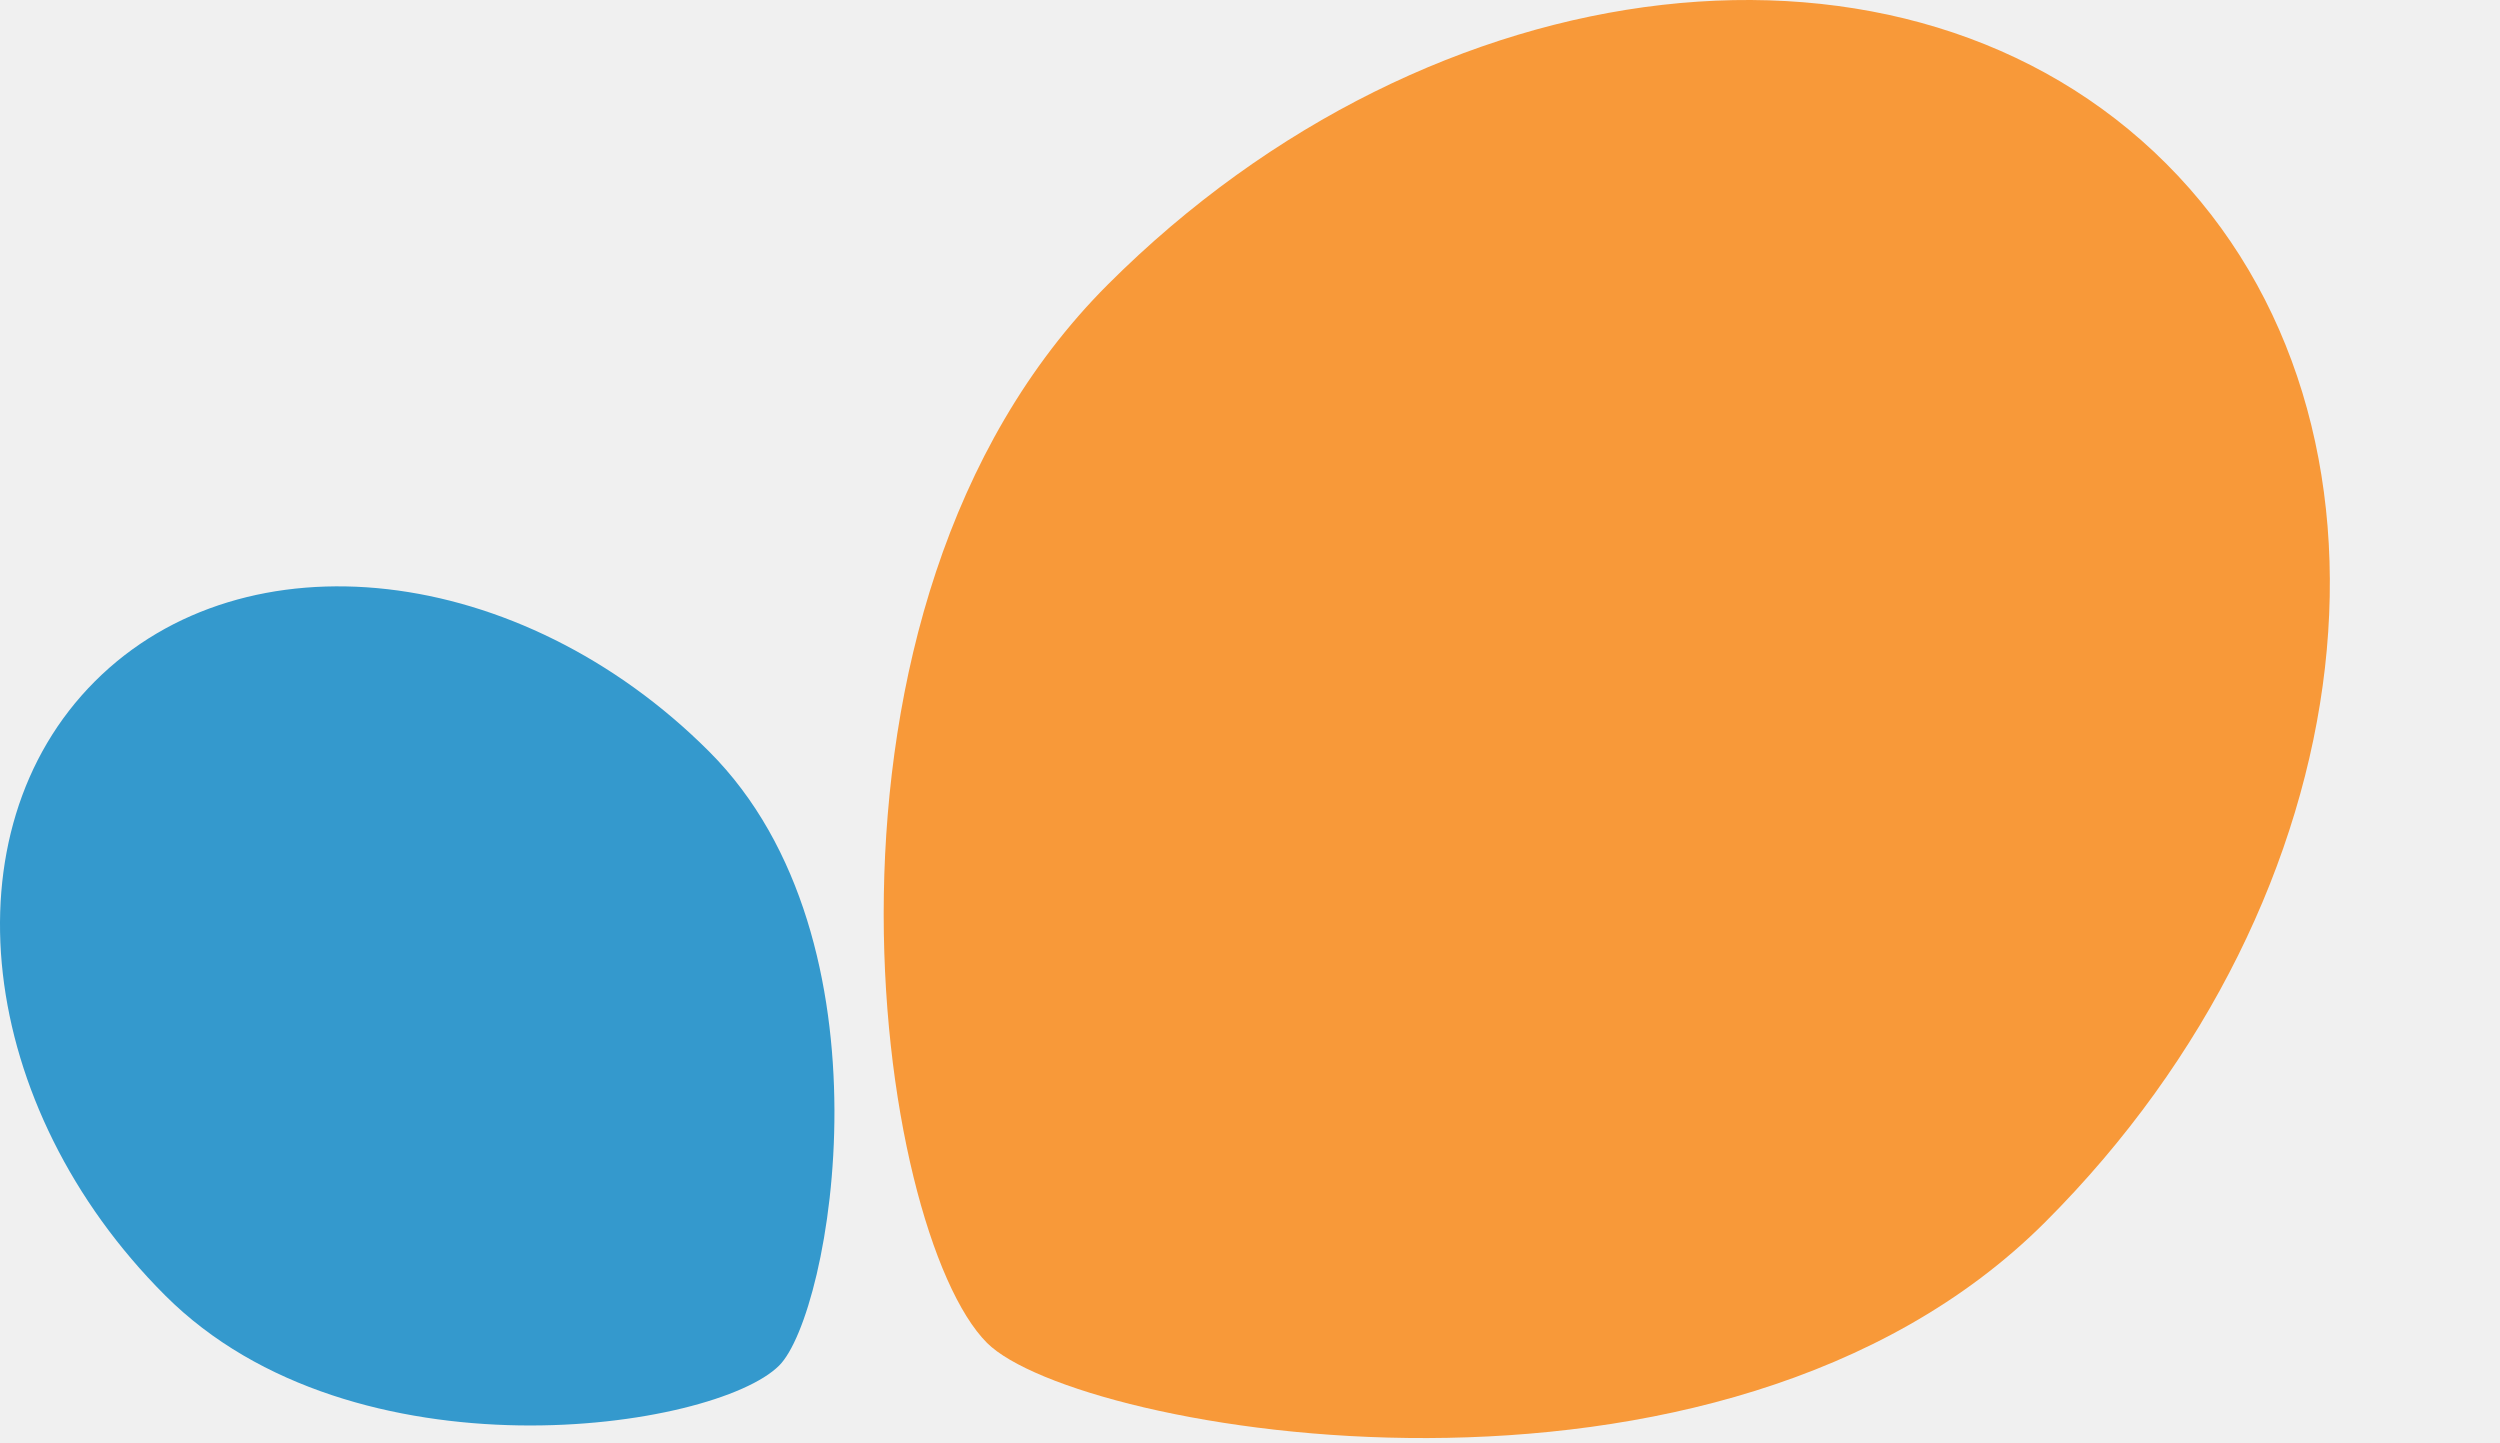
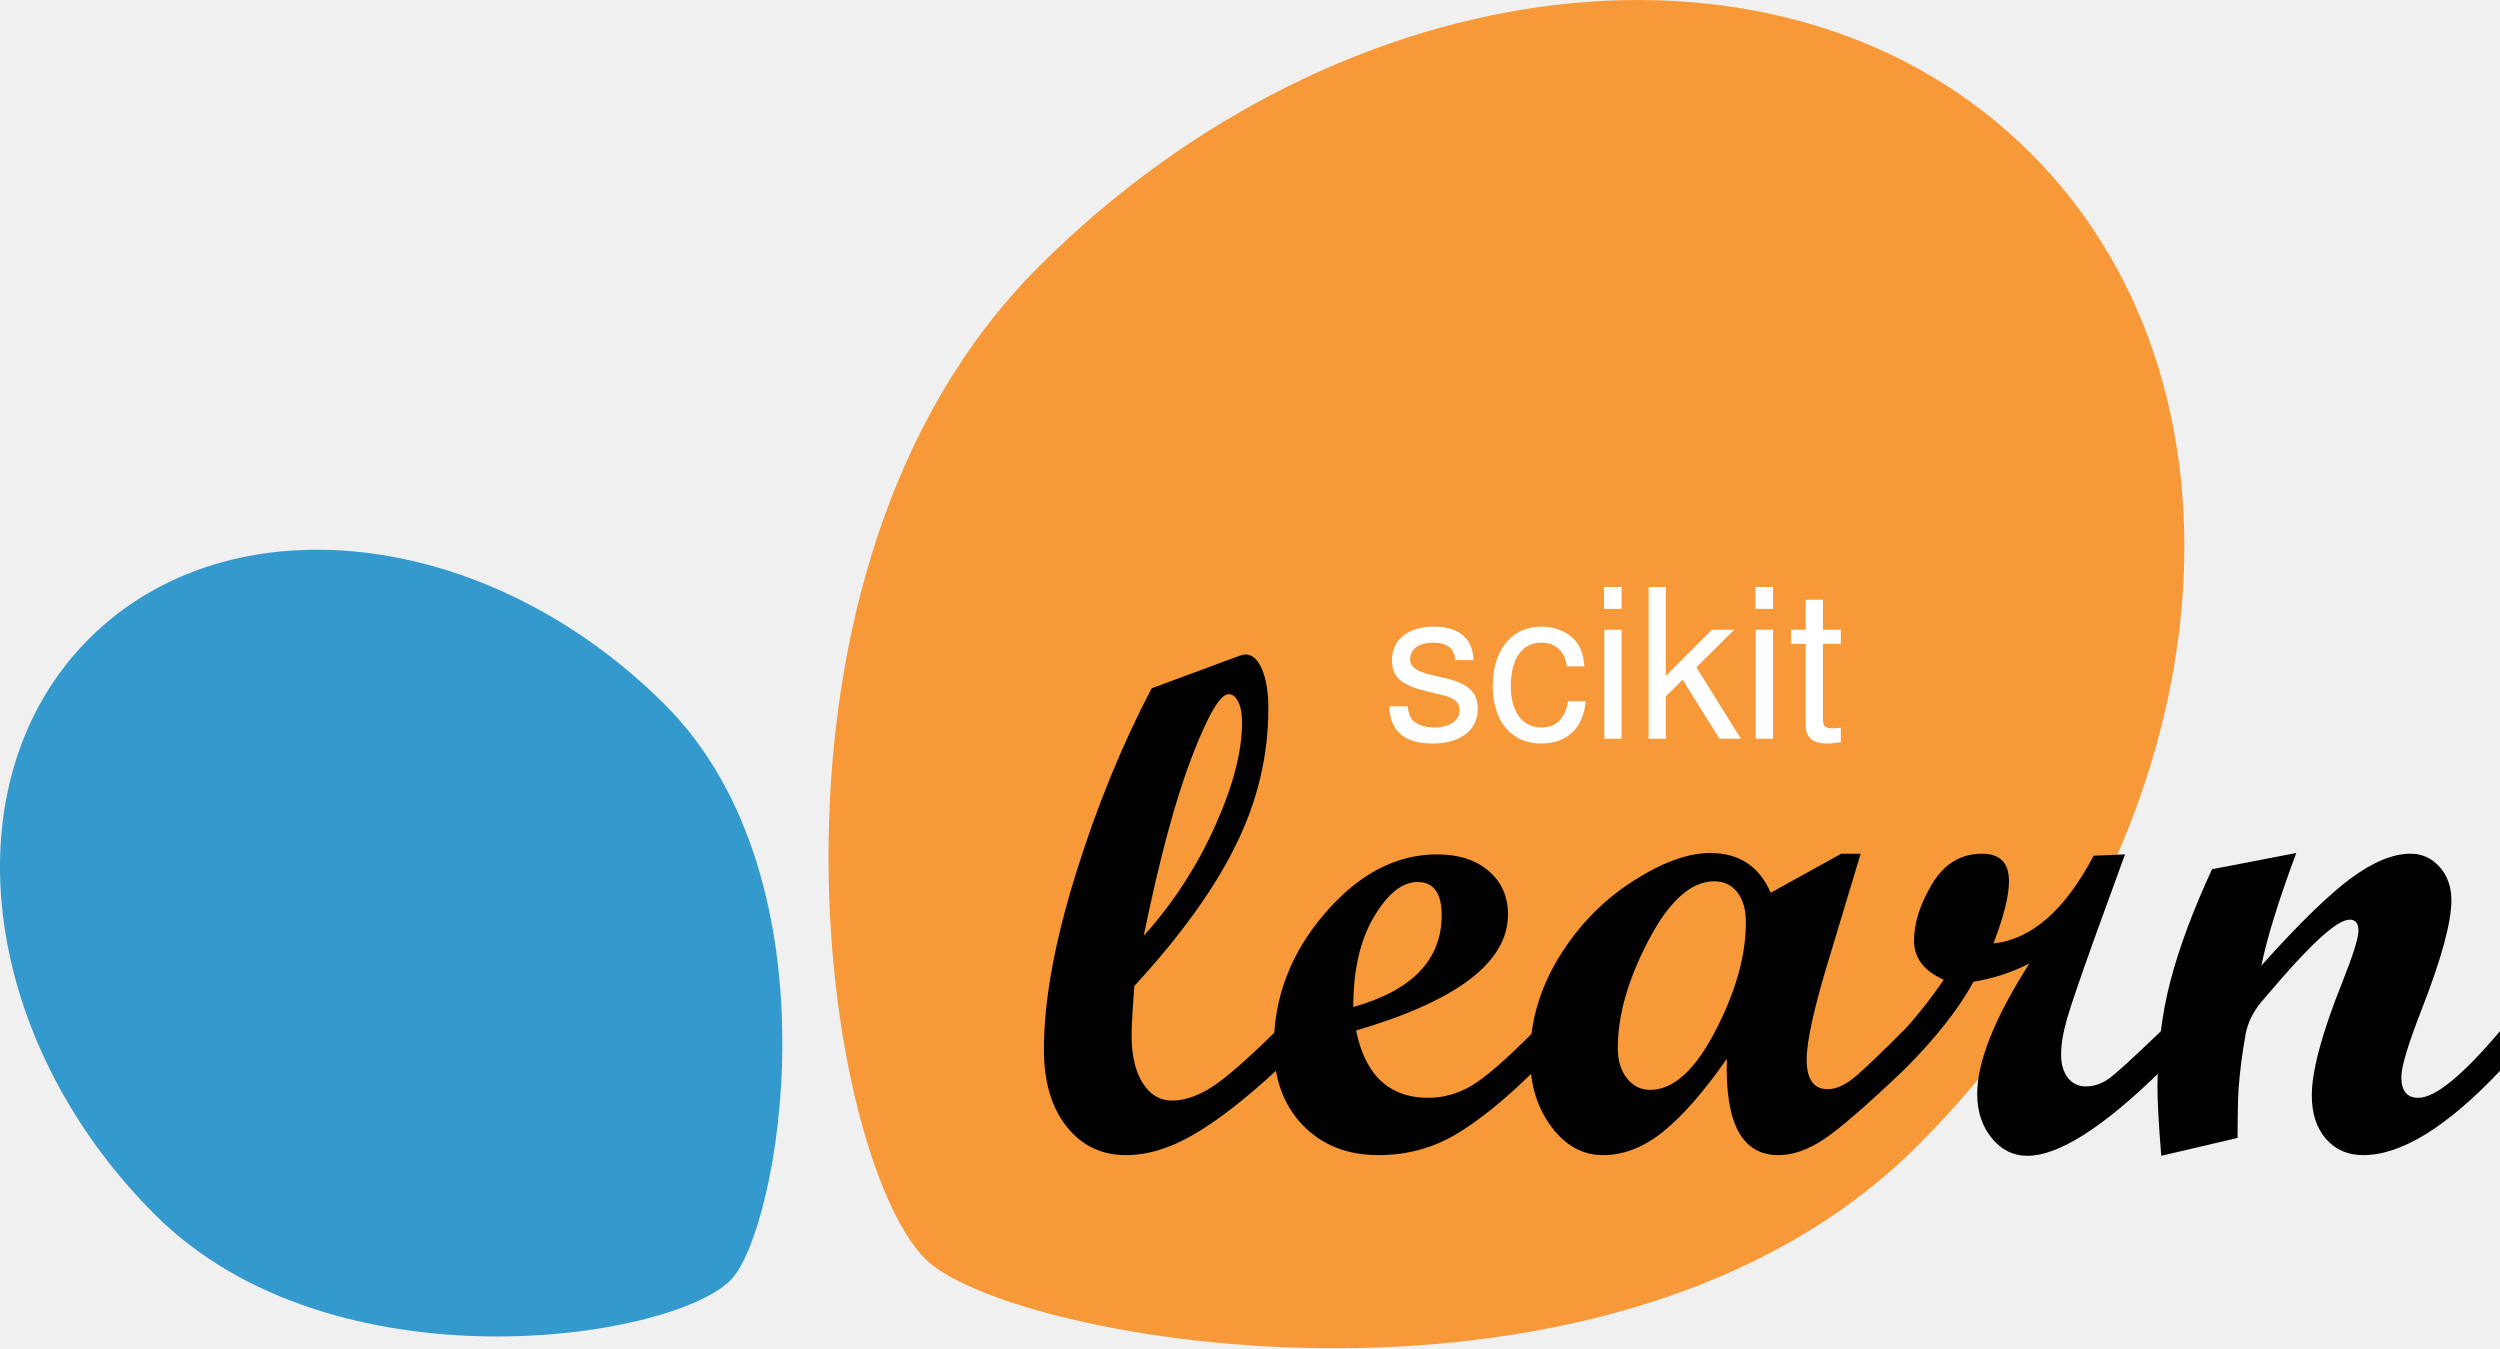
- <svg xmlns="http://www.w3.org/2000/svg" viewBox="0 0 260 150">
-   <g transform="translate(-120.6086,-220.2602)">
-     <path d="m 333.32,347.348 c 33.869,-33.867 39.498,-83.146 12.572,-110.07 -26.922,-26.921 -76.199,-21.293 -110.066,12.572 -33.867,33.866 -24.07,98.568 -12.57,110.07 9.293,9.293 76.199,21.293 110.064,-12.572 z" style="fill:#f89939" />
-     <path d="m 194.35,298.411 c -19.648,-19.648 -48.242,-22.919 -63.867,-7.295 -15.621,15.622 -12.355,44.22 7.297,63.865 19.652,19.654 57.195,13.969 63.863,7.295 5.396,-5.387 12.361,-44.215 -7.293,-63.865 z" style="fill:#3499cd" />
+ <svg xmlns="http://www.w3.org/2000/svg" version="1.1" id="Layer_1" x="0px" y="0px" width="73.374mm" height="39.571mm" viewBox="0 0 277.319 149.559" enable-background="new 0 0 792 612" xml:space="preserve">
+   <defs id="defs33" />
+   <g id="g3" transform="translate(-120.6086,-220.2602)">
+     <path d="m 333.32,347.348 c 33.869,-33.867 39.498,-83.146 12.572,-110.07 -26.922,-26.921 -76.199,-21.293 -110.066,12.572 -33.867,33.866 -24.07,98.568 -12.57,110.07 9.293,9.293 76.199,21.293 110.064,-12.572 z" id="path5" style="fill:#f89939" />
+     <path d="m 194.35,298.411 c -19.648,-19.648 -48.242,-22.919 -63.867,-7.295 -15.621,15.622 -12.355,44.22 7.297,63.865 19.652,19.654 57.195,13.969 63.863,7.295 5.396,-5.387 12.361,-44.215 -7.293,-63.865 z" id="path7" style="fill:#3499cd" />
  </g>
+   <g id="g9" transform="translate(-120.6086,-220.2602)">
+     <g id="g11">
+       <path d="m 262.143,339.047 c -3.471,3.195 -6.516,5.553 -9.133,7.068 -2.617,1.52 -5.113,2.279 -7.488,2.279 -2.732,0 -4.936,-1.059 -6.607,-3.178 -1.674,-2.121 -2.508,-4.965 -2.508,-8.543 0,-5.361 1.162,-11.797 3.486,-19.301 2.32,-7.51 5.145,-14.43 8.463,-20.761 l 9.729,-3.602 c 0.305,-0.102 0.537,-0.154 0.691,-0.154 0.738,0 1.348,0.544 1.816,1.627 0.473,1.088 0.711,2.55 0.711,4.388 0,5.209 -1.199,10.252 -3.602,15.129 -2.402,4.879 -6.154,10.086 -11.26,15.627 -0.205,2.656 -0.307,4.48 -0.307,5.477 0,2.223 0.408,3.982 1.225,5.285 0.818,1.305 1.902,1.953 3.256,1.953 1.381,0 2.848,-0.494 4.406,-1.49 1.555,-0.998 3.93,-3.064 7.121,-6.207 v 4.403 z m -14.668,-14.973 c 3.242,-3.605 5.875,-7.648 7.891,-12.121 2.016,-4.475 3.023,-8.324 3.023,-11.549 0,-0.94 -0.139,-1.704 -0.418,-2.278 -0.281,-0.575 -0.641,-0.864 -1.074,-0.864 -0.941,0 -2.316,2.352 -4.117,7.057 -1.801,4.704 -3.569,11.29 -5.305,19.755 z" id="path13" style="fill:#010101" />
+       <path d="m 290.795,339.047 c -3.242,3.195 -6.152,5.553 -8.732,7.068 -2.58,1.52 -5.424,2.279 -8.541,2.279 -3.473,0 -6.275,-1.111 -8.41,-3.33 -2.131,-2.225 -3.195,-5.146 -3.195,-8.773 0,-5.412 1.875,-10.309 5.633,-14.688 3.75,-4.381 7.914,-6.57 12.484,-6.57 2.375,0 4.275,0.615 5.707,1.84 1.43,1.227 2.145,2.834 2.145,4.826 0,5.287 -5.617,9.574 -16.852,12.869 1.02,4.977 3.688,7.469 8.004,7.469 1.686,0 3.293,-0.453 4.824,-1.357 1.535,-0.908 3.844,-2.922 6.934,-6.035 v 4.402 z m -20.07,-7.084 c 6.535,-1.84 9.805,-5.234 9.805,-10.188 0,-2.451 -0.895,-3.676 -2.68,-3.676 -1.686,0 -3.293,1.281 -4.824,3.85 -1.536,2.565 -2.301,5.901 -2.301,10.014 z" id="path15" style="fill:#010101" />
+       <path d="m 331.701,339.047 c -4.086,3.881 -7.01,6.412 -8.77,7.588 -1.762,1.174 -3.447,1.76 -5.057,1.76 -4.035,0 -5.936,-3.561 -5.707,-10.686 -2.553,3.65 -4.91,6.344 -7.068,8.084 -2.156,1.736 -4.383,2.602 -6.684,2.602 -2.244,0 -4.152,-1.051 -5.725,-3.158 -1.573,-2.107 -2.354,-4.691 -2.354,-7.758 0,-3.828 1.051,-7.48 3.156,-10.955 2.109,-3.473 4.809,-6.279 8.102,-8.424 3.293,-2.145 6.207,-3.219 8.732,-3.219 3.193,0 5.428,1.469 6.705,4.404 l 7.828,-4.326 h 2.148 l -3.381,11.221 c -1.736,5.645 -2.607,9.514 -2.607,11.607 0,2.195 0.777,3.293 2.336,3.293 0.992,0 2.09,-0.529 3.291,-1.59 1.201,-1.061 2.883,-2.676 5.053,-4.846 v 4.403 z m -28.037,2.109 c 2.553,0 4.959,-2.176 7.223,-6.529 2.26,-4.355 3.389,-8.373 3.389,-12.049 0,-1.428 -0.322,-2.547 -0.957,-3.35 -0.641,-0.807 -1.496,-1.207 -2.566,-1.207 -2.555,0 -4.977,2.17 -7.258,6.512 -2.285,4.342 -3.43,8.338 -3.43,11.986 0,1.381 0.34,2.498 1.016,3.354 0.676,0.856 1.534,1.283 2.583,1.283 z" id="path17" style="fill:#010101" />
+       <path d="m 360.314,339.047 c -6.41,6.281 -11.352,9.424 -14.824,9.424 -1.559,0 -2.875,-0.658 -3.945,-1.969 -1.07,-1.316 -1.609,-2.945 -1.609,-4.887 0,-3.6 1.93,-8.424 5.785,-14.477 -1.891,0.971 -3.957,1.645 -6.205,2.029 -1.66,3.064 -4.266,6.359 -7.814,9.879 h -0.879 v -3.443 c 1.99,-2.068 3.791,-4.291 5.4,-6.666 -2.199,-0.971 -3.295,-2.414 -3.295,-4.326 0,-1.969 0.668,-4.068 2.012,-6.305 1.34,-2.232 3.184,-3.348 5.535,-3.348 1.992,0 2.986,1.018 2.986,3.062 0,1.609 -0.574,3.906 -1.725,6.895 4.238,-0.461 7.941,-3.701 11.109,-9.729 l 3.484,-0.154 -3.562,9.805 c -1.48,4.137 -2.438,6.955 -2.871,8.447 -0.433,1.492 -0.652,2.816 -0.652,3.963 0,1.074 0.25,1.932 0.746,2.566 0.498,0.643 1.17,0.959 2.012,0.959 0.918,0 1.801,-0.314 2.643,-0.936 0.842,-0.631 2.732,-2.359 5.67,-5.193 v 4.404 z" id="path19" style="fill:#010101" />
+       <path d="m 397.928,339.047 c -5.898,6.234 -10.957,9.348 -15.168,9.348 -1.711,0 -3.09,-0.6 -4.137,-1.801 -1.049,-1.199 -1.572,-2.807 -1.572,-4.824 0,-2.732 1.125,-6.908 3.373,-12.523 1.199,-3.014 1.801,-4.932 1.801,-5.746 0,-0.818 -0.322,-1.227 -0.957,-1.227 -0.357,0 -0.832,0.18 -1.418,0.535 -0.539,0.357 -1.164,0.859 -1.879,1.496 -0.637,0.586 -1.354,1.301 -2.145,2.141 -0.691,0.721 -1.432,1.537 -2.219,2.453 l -2.148,2.492 c -0.943,1.148 -1.531,2.359 -1.76,3.637 -0.385,2.17 -0.639,4.164 -0.768,5.979 -0.078,1.35 -0.115,3.174 -0.115,5.477 l -8.465,1.988 c -0.279,-3.447 -0.422,-6.014 -0.422,-7.697 0,-4.111 0.479,-8.006 1.438,-11.682 0.957,-3.68 2.494,-7.814 4.615,-12.412 l 9.344,-1.799 c -1.965,5.287 -3.254,9.447 -3.867,12.484 4.188,-4.672 7.508,-7.906 9.969,-9.709 2.457,-1.801 4.645,-2.697 6.557,-2.697 1.299,0 2.385,0.49 3.25,1.471 0.869,0.982 1.301,2.215 1.301,3.689 0,2.449 -1.098,6.484 -3.291,12.104 -1.508,3.854 -2.262,6.355 -2.262,7.51 0,1.537 0.627,2.305 1.881,2.305 1.867,0 4.891,-2.465 9.064,-7.393 z" id="path21" style="fill:#010101" />
+     </g>
+   </g>
+   <text font-size="23.079" id="text25" style="font-size:23.08px;line-height:0%;font-family:Helvetica;fill:#ffffff" x="153.333" y="81.946">scikit</text>
</svg>
